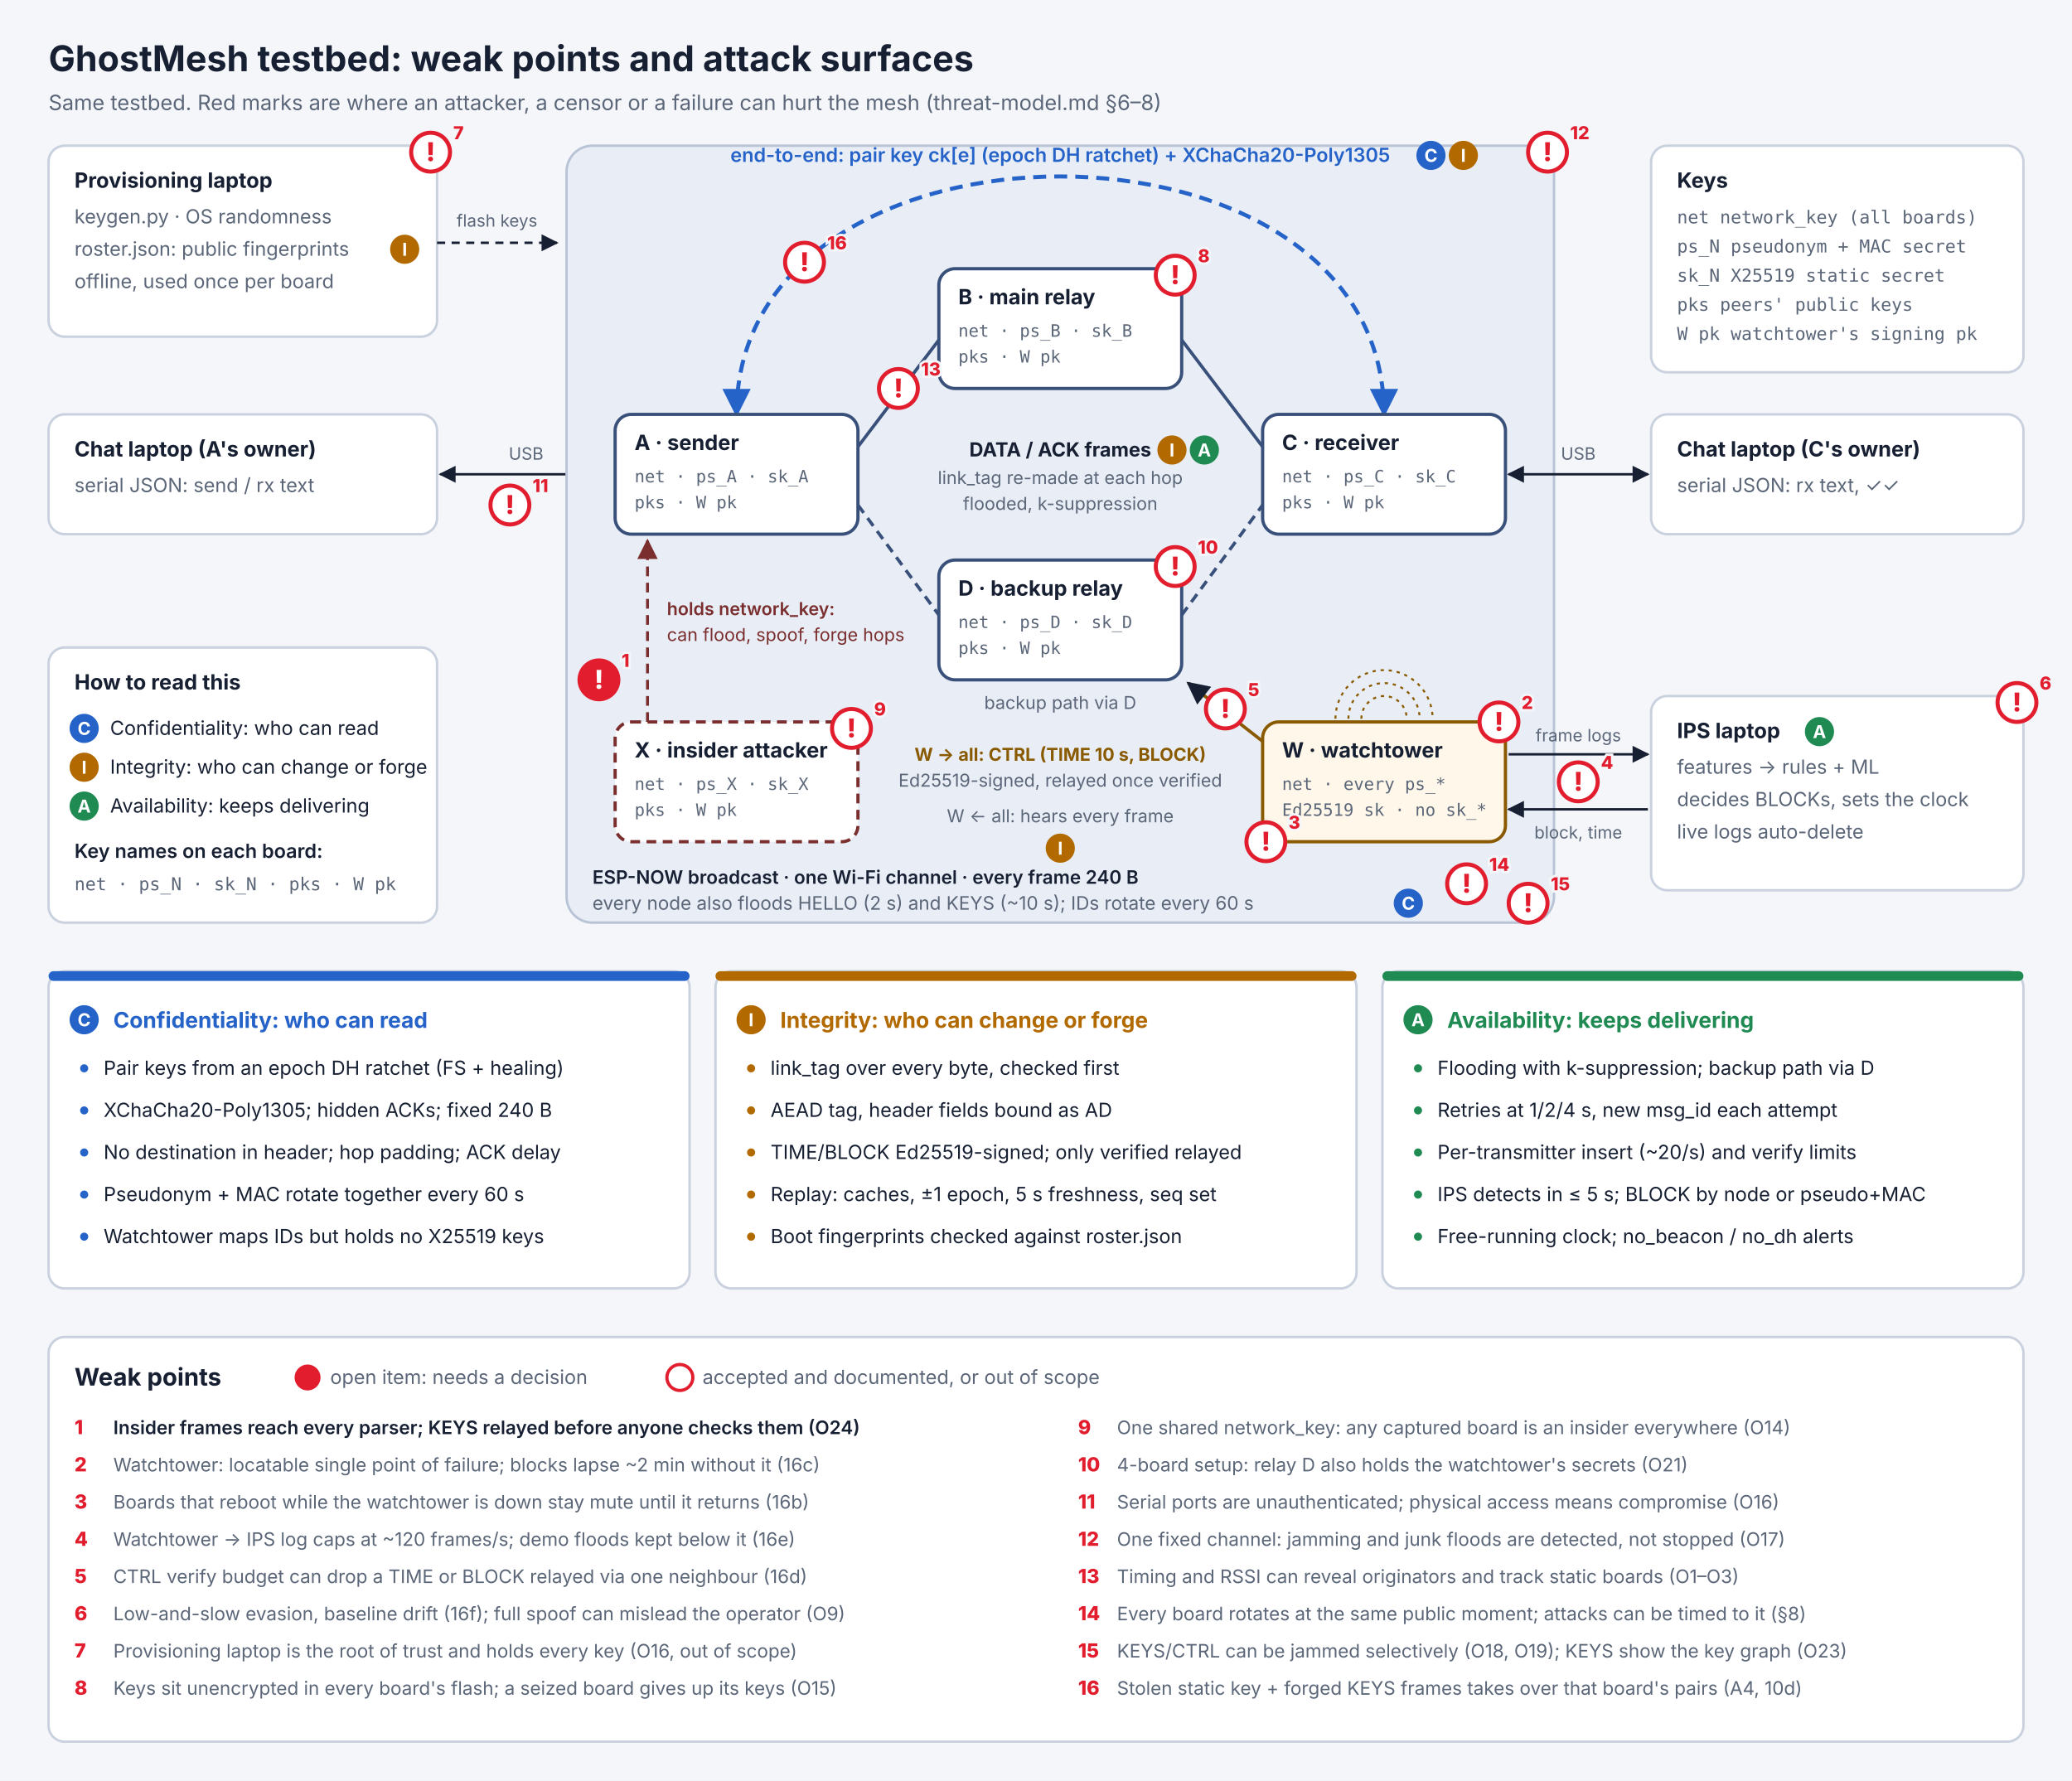
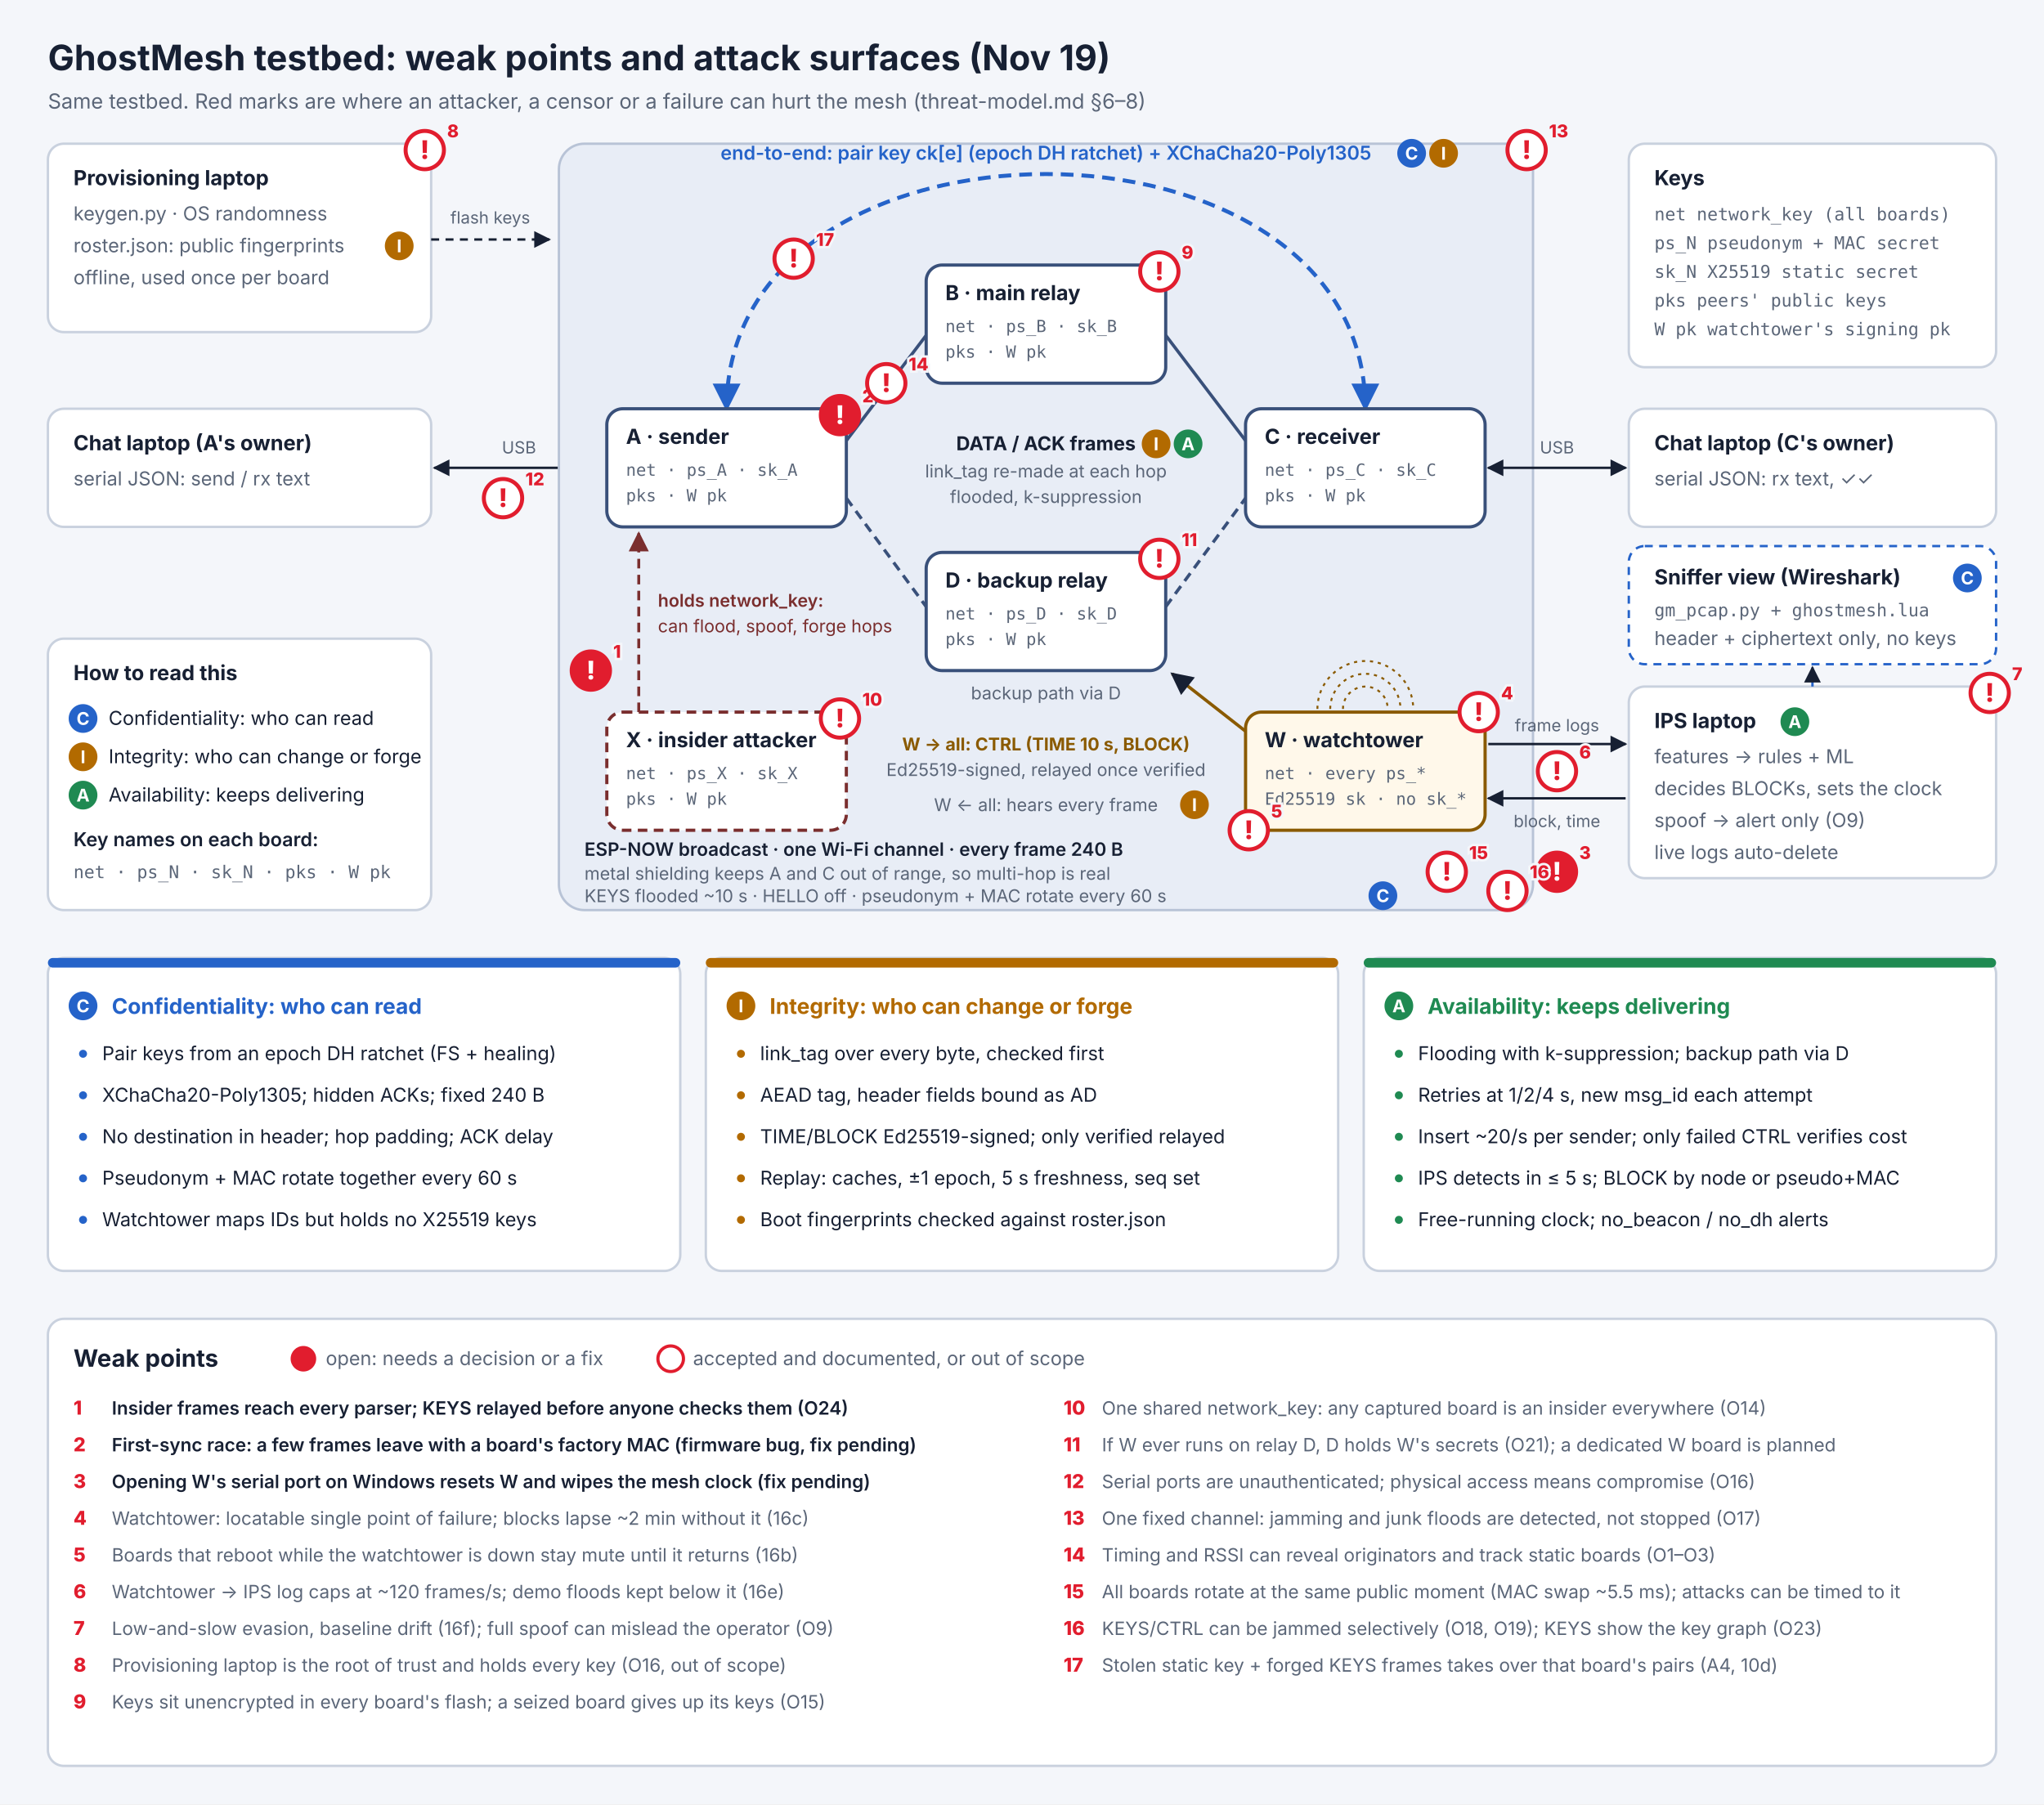
- <svg xmlns="http://www.w3.org/2000/svg" viewBox="0 0 1280 1100" role="img" aria-label="GhostMesh testbed: weak points and attack surfaces. Same testbed. Red marks are where an attacker, a censor or a failure can hurt the mesh (threat-model.md §6–8)">
+ <svg xmlns="http://www.w3.org/2000/svg" viewBox="0 0 1280 1130" role="img" aria-label="GhostMesh testbed: weak points and attack surfaces (Nov 19). Same testbed. Red marks are where an attacker, a censor or a failure can hurt the mesh (threat-model.md §6–8)">
  <defs>
    <marker id="war" viewBox="0 0 10 10" refX="9" refY="5" markerWidth="7" markerHeight="7" orient="auto-start-reverse">
      <path d="M0,0 L10,5 L0,10 z" fill="#172033" />
    </marker>
    <marker id="warx" viewBox="0 0 10 10" refX="9" refY="5" markerWidth="7" markerHeight="7" orient="auto-start-reverse">
      <path d="M0,0 L10,5 L0,10 z" fill="#7a2e2e" />
    </marker>
    <marker id="warc" viewBox="0 0 10 10" refX="9" refY="5" markerWidth="7" markerHeight="7" orient="auto-start-reverse">
      <path d="M0,0 L10,5 L0,10 z" fill="#2563c9" />
    </marker>
  </defs>
-   <rect width="1280" height="1100" fill="#f4f6fa" />
-   <text x="30" y="44" font-family="'Space Grotesk', Inter, 'Segoe UI', Arial, sans-serif" font-size="22" fill="#172033" font-weight="700" text-anchor="start">GhostMesh testbed: weak points and attack surfaces</text>
+   <rect width="1280" height="1130" fill="#f4f6fa" />
+   <text x="30" y="44" font-family="'Space Grotesk', Inter, 'Segoe UI', Arial, sans-serif" font-size="22" fill="#172033" font-weight="700" text-anchor="start">GhostMesh testbed: weak points and attack surfaces (Nov 19)</text>
  <text x="30" y="68" font-family="Inter, 'Segoe UI', Arial, sans-serif" font-size="13" fill="#5b6678" font-weight="400" text-anchor="start">Same testbed. Red marks are where an attacker, a censor or a failure can hurt the mesh (threat-model.md §6–8)</text>
  <rect x="30" y="90" width="240" height="118" rx="10" fill="#ffffff" stroke="#c9d1de" stroke-width="1.5" />
  <text x="46" y="116" font-family="Inter, 'Segoe UI', Arial, sans-serif" font-size="13" fill="#172033" font-weight="700" text-anchor="start">Provisioning laptop</text>
  <text x="46" y="138" font-family="Inter, 'Segoe UI', Arial, sans-serif" font-size="12" fill="#5b6678" font-weight="400" text-anchor="start">keygen.py · OS randomness</text>
  <text x="46" y="158" font-family="Inter, 'Segoe UI', Arial, sans-serif" font-size="12" fill="#5b6678" font-weight="400" text-anchor="start">roster.json: public fingerprints</text>
  <text x="46" y="178" font-family="Inter, 'Segoe UI', Arial, sans-serif" font-size="12" fill="#5b6678" font-weight="400" text-anchor="start">offline, used once per board</text>
  <circle cx="250" cy="154" r="9" fill="#b26a00" />
  <text x="250" y="158" font-family="Inter, 'Segoe UI', Arial, sans-serif" font-size="11" fill="#ffffff" font-weight="700" text-anchor="middle">I</text>
  <rect x="30" y="256" width="240" height="74" rx="10" fill="#ffffff" stroke="#c9d1de" stroke-width="1.5" />
  <text x="46" y="282" font-family="Inter, 'Segoe UI', Arial, sans-serif" font-size="13" fill="#172033" font-weight="700" text-anchor="start">Chat laptop (A's owner)</text>
  <text x="46" y="304" font-family="Inter, 'Segoe UI', Arial, sans-serif" font-size="12" fill="#5b6678" font-weight="400" text-anchor="start">serial JSON: send / rx text</text>
  <rect x="30" y="400" width="240" height="170" rx="10" fill="#ffffff" stroke="#c9d1de" stroke-width="1.5" />
  <text x="46" y="426" font-family="Inter, 'Segoe UI', Arial, sans-serif" font-size="13" fill="#172033" font-weight="700" text-anchor="start">How to read this</text>
  <circle cx="52" cy="450" r="9" fill="#2563c9" />
  <text x="52" y="454" font-family="Inter, 'Segoe UI', Arial, sans-serif" font-size="11" fill="#ffffff" font-weight="700" text-anchor="middle">C</text>
  <text x="68" y="454" font-family="Inter, 'Segoe UI', Arial, sans-serif" font-size="12" fill="#172033" font-weight="400" text-anchor="start">Confidentiality: who can read</text>
  <circle cx="52" cy="474" r="9" fill="#b26a00" />
  <text x="52" y="478" font-family="Inter, 'Segoe UI', Arial, sans-serif" font-size="11" fill="#ffffff" font-weight="700" text-anchor="middle">I</text>
  <text x="68" y="478" font-family="Inter, 'Segoe UI', Arial, sans-serif" font-size="12" fill="#172033" font-weight="400" text-anchor="start">Integrity: who can change or forge</text>
  <circle cx="52" cy="498" r="9" fill="#1f8a52" />
  <text x="52" y="502" font-family="Inter, 'Segoe UI', Arial, sans-serif" font-size="11" fill="#ffffff" font-weight="700" text-anchor="middle">A</text>
  <text x="68" y="502" font-family="Inter, 'Segoe UI', Arial, sans-serif" font-size="12" fill="#172033" font-weight="400" text-anchor="start">Availability: keeps delivering</text>
  <text x="46" y="530" font-family="Inter, 'Segoe UI', Arial, sans-serif" font-size="12" fill="#172033" font-weight="600" text-anchor="start">Key names on each board:</text>
  <text x="46" y="550" font-family="'JetBrains Mono', Consolas, monospace" font-size="11" fill="#5b6678" font-weight="400" text-anchor="start">net · ps_N · sk_N · pks · W pk</text>
  <path d="M270,150 L344,150" stroke="#172033" stroke-width="1.5" stroke-dasharray="5 4" fill="none" marker-end="url(#war)" />
  <text x="307" y="140" font-family="Inter, 'Segoe UI', Arial, sans-serif" font-size="10.5" fill="#5b6678" font-weight="400" text-anchor="middle">flash keys</text>
  <path d="M272,293 L378,293" stroke="#172033" stroke-width="1.5" fill="none" marker-start="url(#war)" marker-end="url(#war)" />
  <text x="325" y="284" font-family="Inter, 'Segoe UI', Arial, sans-serif" font-size="10.5" fill="#5b6678" font-weight="400" text-anchor="middle">USB</text>
  <rect x="350" y="90" width="610" height="480" rx="16" fill="#e8edf6" stroke="#b8c3d6" stroke-width="1.5" />
  <path d="M455,256 C455,60 855,60 855,256" stroke="#2563c9" stroke-width="2.5" fill="none" stroke-dasharray="8 5" marker-start="url(#warc)" marker-end="url(#warc)" />
  <text x="655" y="100" font-family="Inter, 'Segoe UI', Arial, sans-serif" font-size="12" fill="#2563c9" font-weight="600" text-anchor="middle">end-to-end: pair key ck[e] (epoch DH ratchet) + XChaCha20-Poly1305</text>
  <circle cx="884" cy="96" r="9" fill="#2563c9" />
  <text x="884" y="100" font-family="Inter, 'Segoe UI', Arial, sans-serif" font-size="11" fill="#ffffff" font-weight="700" text-anchor="middle">C</text>
  <circle cx="904" cy="96" r="9" fill="#b26a00" />
  <text x="904" y="100" font-family="Inter, 'Segoe UI', Arial, sans-serif" font-size="11" fill="#ffffff" font-weight="700" text-anchor="middle">I</text>
  <line x1="530" y1="276" x2="580" y2="210" stroke="#39507a" stroke-width="2" />
  <line x1="730" y1="210" x2="780" y2="276" stroke="#39507a" stroke-width="2" />
  <line x1="530" y1="312" x2="580" y2="380" stroke="#39507a" stroke-width="2" stroke-dasharray="6 4" />
  <line x1="730" y1="380" x2="780" y2="312" stroke="#39507a" stroke-width="2" stroke-dasharray="6 4" />
  <text x="655" y="282" font-family="Inter, 'Segoe UI', Arial, sans-serif" font-size="12" fill="#172033" font-weight="700" text-anchor="middle">DATA / ACK frames</text>
  <circle cx="724" cy="278" r="9" fill="#b26a00" />
  <text x="724" y="282" font-family="Inter, 'Segoe UI', Arial, sans-serif" font-size="11" fill="#ffffff" font-weight="700" text-anchor="middle">I</text>
  <circle cx="744" cy="278" r="9" fill="#1f8a52" />
  <text x="744" y="282" font-family="Inter, 'Segoe UI', Arial, sans-serif" font-size="11" fill="#ffffff" font-weight="700" text-anchor="middle">A</text>
  <text x="655" y="299" font-family="Inter, 'Segoe UI', Arial, sans-serif" font-size="11" fill="#5b6678" font-weight="400" text-anchor="middle">link_tag re-made at each hop</text>
  <text x="655" y="315" font-family="Inter, 'Segoe UI', Arial, sans-serif" font-size="11" fill="#5b6678" font-weight="400" text-anchor="middle">flooded, k-suppression</text>
  <text x="655" y="438" font-family="Inter, 'Segoe UI', Arial, sans-serif" font-size="11" fill="#5b6678" font-weight="400" text-anchor="middle">backup path via D</text>
  <rect x="380" y="256" width="150" height="74" rx="10" fill="#ffffff" stroke="#39507a" stroke-width="2" />
  <text x="392" y="278" font-family="Inter, 'Segoe UI', Arial, sans-serif" font-size="13" fill="#172033" font-weight="700" text-anchor="start">A · sender</text>
  <text x="392" y="298" font-family="'JetBrains Mono', Consolas, monospace" font-size="10.5" fill="#5b6678" font-weight="400" text-anchor="start">net · ps_A · sk_A</text>
  <text x="392" y="314" font-family="'JetBrains Mono', Consolas, monospace" font-size="10.5" fill="#5b6678" font-weight="400" text-anchor="start">pks · W pk</text>
  <rect x="580" y="166" width="150" height="74" rx="10" fill="#ffffff" stroke="#39507a" stroke-width="2" />
  <text x="592" y="188" font-family="Inter, 'Segoe UI', Arial, sans-serif" font-size="13" fill="#172033" font-weight="700" text-anchor="start">B · main relay</text>
  <text x="592" y="208" font-family="'JetBrains Mono', Consolas, monospace" font-size="10.5" fill="#5b6678" font-weight="400" text-anchor="start">net · ps_B · sk_B</text>
  <text x="592" y="224" font-family="'JetBrains Mono', Consolas, monospace" font-size="10.5" fill="#5b6678" font-weight="400" text-anchor="start">pks · W pk</text>
  <rect x="780" y="256" width="150" height="74" rx="10" fill="#ffffff" stroke="#39507a" stroke-width="2" />
  <text x="792" y="278" font-family="Inter, 'Segoe UI', Arial, sans-serif" font-size="13" fill="#172033" font-weight="700" text-anchor="start">C · receiver</text>
  <text x="792" y="298" font-family="'JetBrains Mono', Consolas, monospace" font-size="10.5" fill="#5b6678" font-weight="400" text-anchor="start">net · ps_C · sk_C</text>
  <text x="792" y="314" font-family="'JetBrains Mono', Consolas, monospace" font-size="10.5" fill="#5b6678" font-weight="400" text-anchor="start">pks · W pk</text>
  <rect x="580" y="346" width="150" height="74" rx="10" fill="#ffffff" stroke="#39507a" stroke-width="2" />
  <text x="592" y="368" font-family="Inter, 'Segoe UI', Arial, sans-serif" font-size="13" fill="#172033" font-weight="700" text-anchor="start">D · backup relay</text>
  <text x="592" y="388" font-family="'JetBrains Mono', Consolas, monospace" font-size="10.5" fill="#5b6678" font-weight="400" text-anchor="start">net · ps_D · sk_D</text>
  <text x="592" y="404" font-family="'JetBrains Mono', Consolas, monospace" font-size="10.5" fill="#5b6678" font-weight="400" text-anchor="start">pks · W pk</text>
  <rect x="380" y="446" width="150" height="74" rx="10" fill="#ffffff" stroke="#7a2e2e" stroke-width="2" stroke-dasharray="6 4" />
  <text x="392" y="468" font-family="Inter, 'Segoe UI', Arial, sans-serif" font-size="13" fill="#172033" font-weight="700" text-anchor="start">X · insider attacker</text>
  <text x="392" y="488" font-family="'JetBrains Mono', Consolas, monospace" font-size="10.5" fill="#5b6678" font-weight="400" text-anchor="start">net · ps_X · sk_X</text>
  <text x="392" y="504" font-family="'JetBrains Mono', Consolas, monospace" font-size="10.5" fill="#5b6678" font-weight="400" text-anchor="start">pks · W pk</text>
  <rect x="780" y="446" width="150" height="74" rx="10" fill="#fff8ea" stroke="#8a5a00" stroke-width="2" />
  <text x="792" y="468" font-family="Inter, 'Segoe UI', Arial, sans-serif" font-size="13" fill="#172033" font-weight="700" text-anchor="start">W · watchtower</text>
  <text x="792" y="488" font-family="'JetBrains Mono', Consolas, monospace" font-size="10.5" fill="#5b6678" font-weight="400" text-anchor="start">net · every ps_*</text>
  <text x="792" y="504" font-family="'JetBrains Mono', Consolas, monospace" font-size="10.5" fill="#5b6678" font-weight="400" text-anchor="start">Ed25519 sk · no sk_*</text>
  <path d="M400,446 L400,334" stroke="#7a2e2e" stroke-width="1.8" stroke-dasharray="6 4" fill="none" marker-end="url(#warx)" />
  <text x="412" y="380" font-family="Inter, 'Segoe UI', Arial, sans-serif" font-size="11" fill="#7a2e2e" font-weight="600" text-anchor="start">holds network_key:</text>
  <text x="412" y="396" font-family="Inter, 'Segoe UI', Arial, sans-serif" font-size="11" fill="#7a2e2e" font-weight="400" text-anchor="start">can flood, spoof, forge hops</text>
  <path d="M780,458 L734,422" stroke="#8a5a00" stroke-width="2" fill="none" marker-end="url(#war)" />
  <text x="655" y="470" font-family="Inter, 'Segoe UI', Arial, sans-serif" font-size="11" fill="#8a5a00" font-weight="700" text-anchor="middle">W → all: CTRL (TIME 10 s, BLOCK)</text>
  <text x="655" y="486" font-family="Inter, 'Segoe UI', Arial, sans-serif" font-size="11" fill="#5b6678" font-weight="400" text-anchor="middle">Ed25519-signed, relayed once verified</text>
  <text x="655" y="508" font-family="Inter, 'Segoe UI', Arial, sans-serif" font-size="11" fill="#5b6678" font-weight="400" text-anchor="middle">W ← all: hears every frame</text>
-   <circle cx="655" cy="524" r="9" fill="#b26a00" />
-   <text x="655" y="528" font-family="Inter, 'Segoe UI', Arial, sans-serif" font-size="11" fill="#ffffff" font-weight="700" text-anchor="middle">I</text>
+   <circle cx="748" cy="504" r="9" fill="#b26a00" />
+   <text x="748" y="508" font-family="Inter, 'Segoe UI', Arial, sans-serif" font-size="11" fill="#ffffff" font-weight="700" text-anchor="middle">I</text>
  <path d="M841,446 A14,14 0 0 1 869,446" stroke="#8a5a00" stroke-width="1.2" fill="none" stroke-dasharray="2 3" transform="translate(0,-2)" />
  <path d="M833,446 A22,22 0 0 1 877,446" stroke="#8a5a00" stroke-width="1.2" fill="none" stroke-dasharray="2 3" transform="translate(0,-2)" />
  <path d="M825,446 A30,30 0 0 1 885,446" stroke="#8a5a00" stroke-width="1.2" fill="none" stroke-dasharray="2 3" transform="translate(0,-2)" />
-   <text x="366" y="546" font-family="Inter, 'Segoe UI', Arial, sans-serif" font-size="11.5" fill="#172033" font-weight="600" text-anchor="start">ESP-NOW broadcast · one Wi-Fi channel · every frame 240 B</text>
-   <text x="366" y="562" font-family="Inter, 'Segoe UI', Arial, sans-serif" font-size="11.5" fill="#5b6678" font-weight="400" text-anchor="start">every node also floods HELLO (2 s) and KEYS (~10 s); IDs rotate every 60 s</text>
-   <circle cx="870" cy="558" r="9" fill="#2563c9" />
-   <text x="870" y="562" font-family="Inter, 'Segoe UI', Arial, sans-serif" font-size="11" fill="#ffffff" font-weight="700" text-anchor="middle">C</text>
+   <text x="366" y="536" font-family="Inter, 'Segoe UI', Arial, sans-serif" font-size="11.5" fill="#172033" font-weight="600" text-anchor="start">ESP-NOW broadcast · one Wi-Fi channel · every frame 240 B</text>
+   <text x="366" y="551" font-family="Inter, 'Segoe UI', Arial, sans-serif" font-size="11" fill="#5b6678" font-weight="400" text-anchor="start">metal shielding keeps A and C out of range, so multi-hop is real</text>
+   <text x="366" y="565" font-family="Inter, 'Segoe UI', Arial, sans-serif" font-size="11" fill="#5b6678" font-weight="400" text-anchor="start">KEYS flooded ~10 s · HELLO off · pseudonym + MAC rotate every 60 s</text>
+   <circle cx="866" cy="561" r="9" fill="#2563c9" />
+   <text x="866" y="565" font-family="Inter, 'Segoe UI', Arial, sans-serif" font-size="11" fill="#ffffff" font-weight="700" text-anchor="middle">C</text>
  <rect x="1020" y="90" width="230" height="140" rx="10" fill="#ffffff" stroke="#c9d1de" stroke-width="1.5" />
  <text x="1036" y="116" font-family="Inter, 'Segoe UI', Arial, sans-serif" font-size="13" fill="#172033" font-weight="700" text-anchor="start">Keys</text>
  <text x="1036" y="138" font-family="'JetBrains Mono', Consolas, monospace" font-size="11" fill="#5b6678" font-weight="400" text-anchor="start">net   network_key (all boards)</text>
  <text x="1036" y="156" font-family="'JetBrains Mono', Consolas, monospace" font-size="11" fill="#5b6678" font-weight="400" text-anchor="start">ps_N  pseudonym + MAC secret</text>
  <text x="1036" y="174" font-family="'JetBrains Mono', Consolas, monospace" font-size="11" fill="#5b6678" font-weight="400" text-anchor="start">sk_N  X25519 static secret</text>
  <text x="1036" y="192" font-family="'JetBrains Mono', Consolas, monospace" font-size="11" fill="#5b6678" font-weight="400" text-anchor="start">pks   peers' public keys</text>
  <text x="1036" y="210" font-family="'JetBrains Mono', Consolas, monospace" font-size="11" fill="#5b6678" font-weight="400" text-anchor="start">W pk  watchtower's signing pk</text>
  <rect x="1020" y="256" width="230" height="74" rx="10" fill="#ffffff" stroke="#c9d1de" stroke-width="1.5" />
  <text x="1036" y="282" font-family="Inter, 'Segoe UI', Arial, sans-serif" font-size="13" fill="#172033" font-weight="700" text-anchor="start">Chat laptop (C's owner)</text>
  <text x="1036" y="304" font-family="Inter, 'Segoe UI', Arial, sans-serif" font-size="12" fill="#5b6678" font-weight="400" text-anchor="start">serial JSON: rx text, ✓✓</text>
+   <rect x="1020" y="342" width="230" height="74" rx="10" fill="#ffffff" stroke="#2563c9" stroke-width="1.5" stroke-dasharray="5 4" />
+   <text x="1036" y="366" font-family="Inter, 'Segoe UI', Arial, sans-serif" font-size="13" fill="#172033" font-weight="700" text-anchor="start">Sniffer view (Wireshark)</text>
+   <circle cx="1232" cy="362" r="9" fill="#2563c9" />
+   <text x="1232" y="366" font-family="Inter, 'Segoe UI', Arial, sans-serif" font-size="11" fill="#ffffff" font-weight="700" text-anchor="middle">C</text>
+   <text x="1036" y="386" font-family="'JetBrains Mono', Consolas, monospace" font-size="11" fill="#5b6678" font-weight="400" text-anchor="start">gm_pcap.py + ghostmesh.lua</text>
+   <text x="1036" y="404" font-family="Inter, 'Segoe UI', Arial, sans-serif" font-size="12" fill="#5b6678" font-weight="400" text-anchor="start">header + ciphertext only, no keys</text>
  <rect x="1020" y="430" width="230" height="120" rx="10" fill="#ffffff" stroke="#c9d1de" stroke-width="1.5" />
  <text x="1036" y="456" font-family="Inter, 'Segoe UI', Arial, sans-serif" font-size="13" fill="#172033" font-weight="700" text-anchor="start">IPS laptop</text>
  <circle cx="1124" cy="452" r="9" fill="#1f8a52" />
  <text x="1124" y="456" font-family="Inter, 'Segoe UI', Arial, sans-serif" font-size="11" fill="#ffffff" font-weight="700" text-anchor="middle">A</text>
  <text x="1036" y="478" font-family="Inter, 'Segoe UI', Arial, sans-serif" font-size="12" fill="#5b6678" font-weight="400" text-anchor="start">features → rules + ML</text>
  <text x="1036" y="498" font-family="Inter, 'Segoe UI', Arial, sans-serif" font-size="12" fill="#5b6678" font-weight="400" text-anchor="start">decides BLOCKs, sets the clock</text>
-   <text x="1036" y="518" font-family="Inter, 'Segoe UI', Arial, sans-serif" font-size="12" fill="#5b6678" font-weight="400" text-anchor="start">live logs auto-delete</text>
+   <text x="1036" y="518" font-family="Inter, 'Segoe UI', Arial, sans-serif" font-size="12" fill="#5b6678" font-weight="400" text-anchor="start">spoof → alert only (O9)</text>
+   <text x="1036" y="538" font-family="Inter, 'Segoe UI', Arial, sans-serif" font-size="12" fill="#5b6678" font-weight="400" text-anchor="start">live logs auto-delete</text>
  <path d="M932,293 L1018,293" stroke="#172033" stroke-width="1.5" fill="none" marker-start="url(#war)" marker-end="url(#war)" />
  <text x="975" y="284" font-family="Inter, 'Segoe UI', Arial, sans-serif" font-size="10.5" fill="#5b6678" font-weight="400" text-anchor="middle">USB</text>
  <path d="M932,466 L1018,466" stroke="#172033" stroke-width="1.5" fill="none" marker-end="url(#war)" />
  <path d="M1018,500 L932,500" stroke="#172033" stroke-width="1.5" fill="none" marker-end="url(#war)" />
+   <path d="M1135,430 L1135,418" stroke="#2563c9" stroke-width="1.5" fill="none" marker-end="url(#war)" />
  <text x="975" y="458" font-family="Inter, 'Segoe UI', Arial, sans-serif" font-size="10.5" fill="#5b6678" font-weight="400" text-anchor="middle">frame logs</text>
  <text x="975" y="518" font-family="Inter, 'Segoe UI', Arial, sans-serif" font-size="10.5" fill="#5b6678" font-weight="400" text-anchor="middle">block, time</text>
  <rect x="30" y="600" width="396" height="196" rx="10" fill="#ffffff" stroke="#c9d1de" stroke-width="1.5" />
  <rect x="30" y="600" width="396" height="6" rx="3" fill="#2563c9" />
  <circle cx="52" cy="630" r="9" fill="#2563c9" />
  <text x="52" y="634" font-family="Inter, 'Segoe UI', Arial, sans-serif" font-size="11" fill="#ffffff" font-weight="700" text-anchor="middle">C</text>
  <text x="70" y="635" font-family="Inter, 'Segoe UI', Arial, sans-serif" font-size="13.5" fill="#2563c9" font-weight="700" text-anchor="start">Confidentiality: who can read</text>
  <circle cx="52" cy="660" r="2.5" fill="#2563c9" />
  <text x="64" y="664" font-family="Inter, 'Segoe UI', Arial, sans-serif" font-size="12" fill="#172033" font-weight="400" text-anchor="start">Pair keys from an epoch DH ratchet (FS + healing)</text>
  <circle cx="52" cy="686" r="2.5" fill="#2563c9" />
  <text x="64" y="690" font-family="Inter, 'Segoe UI', Arial, sans-serif" font-size="12" fill="#172033" font-weight="400" text-anchor="start">XChaCha20-Poly1305; hidden ACKs; fixed 240 B</text>
  <circle cx="52" cy="712" r="2.5" fill="#2563c9" />
  <text x="64" y="716" font-family="Inter, 'Segoe UI', Arial, sans-serif" font-size="12" fill="#172033" font-weight="400" text-anchor="start">No destination in header; hop padding; ACK delay</text>
  <circle cx="52" cy="738" r="2.5" fill="#2563c9" />
  <text x="64" y="742" font-family="Inter, 'Segoe UI', Arial, sans-serif" font-size="12" fill="#172033" font-weight="400" text-anchor="start">Pseudonym + MAC rotate together every 60 s</text>
  <circle cx="52" cy="764" r="2.5" fill="#2563c9" />
  <text x="64" y="768" font-family="Inter, 'Segoe UI', Arial, sans-serif" font-size="12" fill="#172033" font-weight="400" text-anchor="start">Watchtower maps IDs but holds no X25519 keys</text>
  <rect x="442" y="600" width="396" height="196" rx="10" fill="#ffffff" stroke="#c9d1de" stroke-width="1.5" />
  <rect x="442" y="600" width="396" height="6" rx="3" fill="#b26a00" />
  <circle cx="464" cy="630" r="9" fill="#b26a00" />
  <text x="464" y="634" font-family="Inter, 'Segoe UI', Arial, sans-serif" font-size="11" fill="#ffffff" font-weight="700" text-anchor="middle">I</text>
  <text x="482" y="635" font-family="Inter, 'Segoe UI', Arial, sans-serif" font-size="13.5" fill="#b26a00" font-weight="700" text-anchor="start">Integrity: who can change or forge</text>
  <circle cx="464" cy="660" r="2.5" fill="#b26a00" />
  <text x="476" y="664" font-family="Inter, 'Segoe UI', Arial, sans-serif" font-size="12" fill="#172033" font-weight="400" text-anchor="start">link_tag over every byte, checked first</text>
  <circle cx="464" cy="686" r="2.5" fill="#b26a00" />
  <text x="476" y="690" font-family="Inter, 'Segoe UI', Arial, sans-serif" font-size="12" fill="#172033" font-weight="400" text-anchor="start">AEAD tag, header fields bound as AD</text>
  <circle cx="464" cy="712" r="2.5" fill="#b26a00" />
  <text x="476" y="716" font-family="Inter, 'Segoe UI', Arial, sans-serif" font-size="12" fill="#172033" font-weight="400" text-anchor="start">TIME/BLOCK Ed25519-signed; only verified relayed</text>
  <circle cx="464" cy="738" r="2.5" fill="#b26a00" />
  <text x="476" y="742" font-family="Inter, 'Segoe UI', Arial, sans-serif" font-size="12" fill="#172033" font-weight="400" text-anchor="start">Replay: caches, ±1 epoch, 5 s freshness, seq set</text>
  <circle cx="464" cy="764" r="2.5" fill="#b26a00" />
  <text x="476" y="768" font-family="Inter, 'Segoe UI', Arial, sans-serif" font-size="12" fill="#172033" font-weight="400" text-anchor="start">Boot fingerprints checked against roster.json</text>
  <rect x="854" y="600" width="396" height="196" rx="10" fill="#ffffff" stroke="#c9d1de" stroke-width="1.5" />
  <rect x="854" y="600" width="396" height="6" rx="3" fill="#1f8a52" />
  <circle cx="876" cy="630" r="9" fill="#1f8a52" />
  <text x="876" y="634" font-family="Inter, 'Segoe UI', Arial, sans-serif" font-size="11" fill="#ffffff" font-weight="700" text-anchor="middle">A</text>
  <text x="894" y="635" font-family="Inter, 'Segoe UI', Arial, sans-serif" font-size="13.5" fill="#1f8a52" font-weight="700" text-anchor="start">Availability: keeps delivering</text>
  <circle cx="876" cy="660" r="2.5" fill="#1f8a52" />
  <text x="888" y="664" font-family="Inter, 'Segoe UI', Arial, sans-serif" font-size="12" fill="#172033" font-weight="400" text-anchor="start">Flooding with k-suppression; backup path via D</text>
  <circle cx="876" cy="686" r="2.5" fill="#1f8a52" />
  <text x="888" y="690" font-family="Inter, 'Segoe UI', Arial, sans-serif" font-size="12" fill="#172033" font-weight="400" text-anchor="start">Retries at 1/2/4 s, new msg_id each attempt</text>
  <circle cx="876" cy="712" r="2.5" fill="#1f8a52" />
-   <text x="888" y="716" font-family="Inter, 'Segoe UI', Arial, sans-serif" font-size="12" fill="#172033" font-weight="400" text-anchor="start">Per-transmitter insert (~20/s) and verify limits</text>
+   <text x="888" y="716" font-family="Inter, 'Segoe UI', Arial, sans-serif" font-size="12" fill="#172033" font-weight="400" text-anchor="start">Insert ~20/s per sender; only failed CTRL verifies cost</text>
  <circle cx="876" cy="738" r="2.5" fill="#1f8a52" />
  <text x="888" y="742" font-family="Inter, 'Segoe UI', Arial, sans-serif" font-size="12" fill="#172033" font-weight="400" text-anchor="start">IPS detects in ≤ 5 s; BLOCK by node or pseudo+MAC</text>
  <circle cx="876" cy="764" r="2.5" fill="#1f8a52" />
  <text x="888" y="768" font-family="Inter, 'Segoe UI', Arial, sans-serif" font-size="12" fill="#172033" font-weight="400" text-anchor="start">Free-running clock; no_beacon / no_dh alerts</text>
  <circle cx="370" cy="420" r="12" fill="#e11d2e" stroke="#e11d2e" stroke-width="2.5" />
  <text x="370" y="425.5" font-family="Inter, 'Segoe UI', Arial, sans-serif" font-size="16" fill="#ffffff" font-weight="800" text-anchor="middle">!</text>
  <text x="384" y="412" font-family="Inter, 'Segoe UI', Arial, sans-serif" font-size="11" fill="#e11d2e" font-weight="800" text-anchor="start" stroke="#f4f6fa" stroke-width="3" paint-order="stroke">1</text>
+   <circle cx="526" cy="260" r="12" fill="#e11d2e" stroke="#e11d2e" stroke-width="2.5" />
+   <text x="526" y="265.5" font-family="Inter, 'Segoe UI', Arial, sans-serif" font-size="16" fill="#ffffff" font-weight="800" text-anchor="middle">!</text>
+   <text x="540" y="252" font-family="Inter, 'Segoe UI', Arial, sans-serif" font-size="11" fill="#e11d2e" font-weight="800" text-anchor="start" stroke="#f4f6fa" stroke-width="3" paint-order="stroke">2</text>
+   <circle cx="975" cy="546" r="12" fill="#e11d2e" stroke="#e11d2e" stroke-width="2.5" />
+   <text x="975" y="551.5" font-family="Inter, 'Segoe UI', Arial, sans-serif" font-size="16" fill="#ffffff" font-weight="800" text-anchor="middle">!</text>
+   <text x="989" y="538" font-family="Inter, 'Segoe UI', Arial, sans-serif" font-size="11" fill="#e11d2e" font-weight="800" text-anchor="start" stroke="#f4f6fa" stroke-width="3" paint-order="stroke">3</text>
  <circle cx="926" cy="446" r="12" fill="#ffffff" stroke="#e11d2e" stroke-width="2.5" />
  <text x="926" y="451.5" font-family="Inter, 'Segoe UI', Arial, sans-serif" font-size="16" fill="#e11d2e" font-weight="800" text-anchor="middle">!</text>
-   <text x="940" y="438" font-family="Inter, 'Segoe UI', Arial, sans-serif" font-size="11" fill="#e11d2e" font-weight="800" text-anchor="start" stroke="#f4f6fa" stroke-width="3" paint-order="stroke">2</text>
+   <text x="940" y="438" font-family="Inter, 'Segoe UI', Arial, sans-serif" font-size="11" fill="#e11d2e" font-weight="800" text-anchor="start" stroke="#f4f6fa" stroke-width="3" paint-order="stroke">4</text>
  <circle cx="782" cy="520" r="12" fill="#ffffff" stroke="#e11d2e" stroke-width="2.5" />
  <text x="782" y="525.5" font-family="Inter, 'Segoe UI', Arial, sans-serif" font-size="16" fill="#e11d2e" font-weight="800" text-anchor="middle">!</text>
-   <text x="796" y="512" font-family="Inter, 'Segoe UI', Arial, sans-serif" font-size="11" fill="#e11d2e" font-weight="800" text-anchor="start" stroke="#f4f6fa" stroke-width="3" paint-order="stroke">3</text>
+   <text x="796" y="512" font-family="Inter, 'Segoe UI', Arial, sans-serif" font-size="11" fill="#e11d2e" font-weight="800" text-anchor="start" stroke="#f4f6fa" stroke-width="3" paint-order="stroke">5</text>
  <circle cx="975" cy="483" r="12" fill="#ffffff" stroke="#e11d2e" stroke-width="2.5" />
  <text x="975" y="488.5" font-family="Inter, 'Segoe UI', Arial, sans-serif" font-size="16" fill="#e11d2e" font-weight="800" text-anchor="middle">!</text>
-   <text x="989" y="475" font-family="Inter, 'Segoe UI', Arial, sans-serif" font-size="11" fill="#e11d2e" font-weight="800" text-anchor="start" stroke="#f4f6fa" stroke-width="3" paint-order="stroke">4</text>
-   <circle cx="757" cy="438" r="12" fill="#ffffff" stroke="#e11d2e" stroke-width="2.5" />
-   <text x="757" y="443.5" font-family="Inter, 'Segoe UI', Arial, sans-serif" font-size="16" fill="#e11d2e" font-weight="800" text-anchor="middle">!</text>
-   <text x="771" y="430" font-family="Inter, 'Segoe UI', Arial, sans-serif" font-size="11" fill="#e11d2e" font-weight="800" text-anchor="start" stroke="#f4f6fa" stroke-width="3" paint-order="stroke">5</text>
+   <text x="989" y="475" font-family="Inter, 'Segoe UI', Arial, sans-serif" font-size="11" fill="#e11d2e" font-weight="800" text-anchor="start" stroke="#f4f6fa" stroke-width="3" paint-order="stroke">6</text>
  <circle cx="1246" cy="434" r="12" fill="#ffffff" stroke="#e11d2e" stroke-width="2.5" />
  <text x="1246" y="439.5" font-family="Inter, 'Segoe UI', Arial, sans-serif" font-size="16" fill="#e11d2e" font-weight="800" text-anchor="middle">!</text>
-   <text x="1260" y="426" font-family="Inter, 'Segoe UI', Arial, sans-serif" font-size="11" fill="#e11d2e" font-weight="800" text-anchor="start" stroke="#f4f6fa" stroke-width="3" paint-order="stroke">6</text>
+   <text x="1260" y="426" font-family="Inter, 'Segoe UI', Arial, sans-serif" font-size="11" fill="#e11d2e" font-weight="800" text-anchor="start" stroke="#f4f6fa" stroke-width="3" paint-order="stroke">7</text>
  <circle cx="266" cy="94" r="12" fill="#ffffff" stroke="#e11d2e" stroke-width="2.5" />
  <text x="266" y="99.5" font-family="Inter, 'Segoe UI', Arial, sans-serif" font-size="16" fill="#e11d2e" font-weight="800" text-anchor="middle">!</text>
-   <text x="280" y="86" font-family="Inter, 'Segoe UI', Arial, sans-serif" font-size="11" fill="#e11d2e" font-weight="800" text-anchor="start" stroke="#f4f6fa" stroke-width="3" paint-order="stroke">7</text>
+   <text x="280" y="86" font-family="Inter, 'Segoe UI', Arial, sans-serif" font-size="11" fill="#e11d2e" font-weight="800" text-anchor="start" stroke="#f4f6fa" stroke-width="3" paint-order="stroke">8</text>
  <circle cx="726" cy="170" r="12" fill="#ffffff" stroke="#e11d2e" stroke-width="2.5" />
  <text x="726" y="175.5" font-family="Inter, 'Segoe UI', Arial, sans-serif" font-size="16" fill="#e11d2e" font-weight="800" text-anchor="middle">!</text>
-   <text x="740" y="162" font-family="Inter, 'Segoe UI', Arial, sans-serif" font-size="11" fill="#e11d2e" font-weight="800" text-anchor="start" stroke="#f4f6fa" stroke-width="3" paint-order="stroke">8</text>
+   <text x="740" y="162" font-family="Inter, 'Segoe UI', Arial, sans-serif" font-size="11" fill="#e11d2e" font-weight="800" text-anchor="start" stroke="#f4f6fa" stroke-width="3" paint-order="stroke">9</text>
  <circle cx="526" cy="450" r="12" fill="#ffffff" stroke="#e11d2e" stroke-width="2.5" />
  <text x="526" y="455.5" font-family="Inter, 'Segoe UI', Arial, sans-serif" font-size="16" fill="#e11d2e" font-weight="800" text-anchor="middle">!</text>
-   <text x="540" y="442" font-family="Inter, 'Segoe UI', Arial, sans-serif" font-size="11" fill="#e11d2e" font-weight="800" text-anchor="start" stroke="#f4f6fa" stroke-width="3" paint-order="stroke">9</text>
+   <text x="540" y="442" font-family="Inter, 'Segoe UI', Arial, sans-serif" font-size="11" fill="#e11d2e" font-weight="800" text-anchor="start" stroke="#f4f6fa" stroke-width="3" paint-order="stroke">10</text>
  <circle cx="726" cy="350" r="12" fill="#ffffff" stroke="#e11d2e" stroke-width="2.5" />
  <text x="726" y="355.5" font-family="Inter, 'Segoe UI', Arial, sans-serif" font-size="16" fill="#e11d2e" font-weight="800" text-anchor="middle">!</text>
-   <text x="740" y="342" font-family="Inter, 'Segoe UI', Arial, sans-serif" font-size="11" fill="#e11d2e" font-weight="800" text-anchor="start" stroke="#f4f6fa" stroke-width="3" paint-order="stroke">10</text>
+   <text x="740" y="342" font-family="Inter, 'Segoe UI', Arial, sans-serif" font-size="11" fill="#e11d2e" font-weight="800" text-anchor="start" stroke="#f4f6fa" stroke-width="3" paint-order="stroke">11</text>
  <circle cx="315" cy="312" r="12" fill="#ffffff" stroke="#e11d2e" stroke-width="2.5" />
  <text x="315" y="317.5" font-family="Inter, 'Segoe UI', Arial, sans-serif" font-size="16" fill="#e11d2e" font-weight="800" text-anchor="middle">!</text>
-   <text x="329" y="304" font-family="Inter, 'Segoe UI', Arial, sans-serif" font-size="11" fill="#e11d2e" font-weight="800" text-anchor="start" stroke="#f4f6fa" stroke-width="3" paint-order="stroke">11</text>
+   <text x="329" y="304" font-family="Inter, 'Segoe UI', Arial, sans-serif" font-size="11" fill="#e11d2e" font-weight="800" text-anchor="start" stroke="#f4f6fa" stroke-width="3" paint-order="stroke">12</text>
  <circle cx="956" cy="94" r="12" fill="#ffffff" stroke="#e11d2e" stroke-width="2.5" />
  <text x="956" y="99.5" font-family="Inter, 'Segoe UI', Arial, sans-serif" font-size="16" fill="#e11d2e" font-weight="800" text-anchor="middle">!</text>
-   <text x="970" y="86" font-family="Inter, 'Segoe UI', Arial, sans-serif" font-size="11" fill="#e11d2e" font-weight="800" text-anchor="start" stroke="#f4f6fa" stroke-width="3" paint-order="stroke">12</text>
+   <text x="970" y="86" font-family="Inter, 'Segoe UI', Arial, sans-serif" font-size="11" fill="#e11d2e" font-weight="800" text-anchor="start" stroke="#f4f6fa" stroke-width="3" paint-order="stroke">13</text>
  <circle cx="555" cy="240" r="12" fill="#ffffff" stroke="#e11d2e" stroke-width="2.5" />
  <text x="555" y="245.5" font-family="Inter, 'Segoe UI', Arial, sans-serif" font-size="16" fill="#e11d2e" font-weight="800" text-anchor="middle">!</text>
-   <text x="569" y="232" font-family="Inter, 'Segoe UI', Arial, sans-serif" font-size="11" fill="#e11d2e" font-weight="800" text-anchor="start" stroke="#f4f6fa" stroke-width="3" paint-order="stroke">13</text>
+   <text x="569" y="232" font-family="Inter, 'Segoe UI', Arial, sans-serif" font-size="11" fill="#e11d2e" font-weight="800" text-anchor="start" stroke="#f4f6fa" stroke-width="3" paint-order="stroke">14</text>
  <circle cx="906" cy="546" r="12" fill="#ffffff" stroke="#e11d2e" stroke-width="2.5" />
  <text x="906" y="551.5" font-family="Inter, 'Segoe UI', Arial, sans-serif" font-size="16" fill="#e11d2e" font-weight="800" text-anchor="middle">!</text>
-   <text x="920" y="538" font-family="Inter, 'Segoe UI', Arial, sans-serif" font-size="11" fill="#e11d2e" font-weight="800" text-anchor="start" stroke="#f4f6fa" stroke-width="3" paint-order="stroke">14</text>
+   <text x="920" y="538" font-family="Inter, 'Segoe UI', Arial, sans-serif" font-size="11" fill="#e11d2e" font-weight="800" text-anchor="start" stroke="#f4f6fa" stroke-width="3" paint-order="stroke">15</text>
  <circle cx="944" cy="558" r="12" fill="#ffffff" stroke="#e11d2e" stroke-width="2.5" />
  <text x="944" y="563.5" font-family="Inter, 'Segoe UI', Arial, sans-serif" font-size="16" fill="#e11d2e" font-weight="800" text-anchor="middle">!</text>
-   <text x="958" y="550" font-family="Inter, 'Segoe UI', Arial, sans-serif" font-size="11" fill="#e11d2e" font-weight="800" text-anchor="start" stroke="#f4f6fa" stroke-width="3" paint-order="stroke">15</text>
+   <text x="958" y="550" font-family="Inter, 'Segoe UI', Arial, sans-serif" font-size="11" fill="#e11d2e" font-weight="800" text-anchor="start" stroke="#f4f6fa" stroke-width="3" paint-order="stroke">16</text>
  <circle cx="497" cy="162" r="12" fill="#ffffff" stroke="#e11d2e" stroke-width="2.5" />
  <text x="497" y="167.5" font-family="Inter, 'Segoe UI', Arial, sans-serif" font-size="16" fill="#e11d2e" font-weight="800" text-anchor="middle">!</text>
-   <text x="511" y="154" font-family="Inter, 'Segoe UI', Arial, sans-serif" font-size="11" fill="#e11d2e" font-weight="800" text-anchor="start" stroke="#f4f6fa" stroke-width="3" paint-order="stroke">16</text>
-   <rect x="30" y="826" width="1220" height="250" rx="10" fill="#ffffff" stroke="#c9d1de" stroke-width="1.5" />
+   <text x="511" y="154" font-family="Inter, 'Segoe UI', Arial, sans-serif" font-size="11" fill="#e11d2e" font-weight="800" text-anchor="start" stroke="#f4f6fa" stroke-width="3" paint-order="stroke">17</text>
+   <rect x="30" y="826" width="1220" height="280" rx="10" fill="#ffffff" stroke="#c9d1de" stroke-width="1.5" />
  <text x="46" y="856" font-family="'Space Grotesk', Inter, 'Segoe UI', Arial, sans-serif" font-size="15" fill="#172033" font-weight="700" text-anchor="start">Weak points</text>
  <circle cx="190" cy="851" r="8" fill="#e11d2e" />
-   <text x="204" y="855" font-family="Inter, 'Segoe UI', Arial, sans-serif" font-size="12" fill="#5b6678" font-weight="400" text-anchor="start">open item: needs a decision</text>
+   <text x="204" y="855" font-family="Inter, 'Segoe UI', Arial, sans-serif" font-size="12" fill="#5b6678" font-weight="400" text-anchor="start">open: needs a decision or a fix</text>
  <circle cx="420" cy="851" r="8" fill="#ffffff" stroke="#e11d2e" stroke-width="2" />
  <text x="434" y="855" font-family="Inter, 'Segoe UI', Arial, sans-serif" font-size="12" fill="#5b6678" font-weight="400" text-anchor="start">accepted and documented, or out of scope</text>
  <text x="46" y="886" font-family="Inter, 'Segoe UI', Arial, sans-serif" font-size="12" fill="#e11d2e" font-weight="800" text-anchor="start">1</text>
  <text x="70" y="886" font-family="Inter, 'Segoe UI', Arial, sans-serif" font-size="11.5" fill="#172033" font-weight="600" text-anchor="start">Insider frames reach every parser; KEYS relayed before anyone checks them (O24)</text>
  <text x="46" y="909" font-family="Inter, 'Segoe UI', Arial, sans-serif" font-size="12" fill="#e11d2e" font-weight="800" text-anchor="start">2</text>
-   <text x="70" y="909" font-family="Inter, 'Segoe UI', Arial, sans-serif" font-size="11.5" fill="#5b6678" font-weight="400" text-anchor="start">Watchtower: locatable single point of failure; blocks lapse ~2 min without it (16c)</text>
+   <text x="70" y="909" font-family="Inter, 'Segoe UI', Arial, sans-serif" font-size="11.5" fill="#172033" font-weight="600" text-anchor="start">First-sync race: a few frames leave with a board's factory MAC (firmware bug, fix pending)</text>
  <text x="46" y="932" font-family="Inter, 'Segoe UI', Arial, sans-serif" font-size="12" fill="#e11d2e" font-weight="800" text-anchor="start">3</text>
-   <text x="70" y="932" font-family="Inter, 'Segoe UI', Arial, sans-serif" font-size="11.5" fill="#5b6678" font-weight="400" text-anchor="start">Boards that reboot while the watchtower is down stay mute until it returns (16b)</text>
+   <text x="70" y="932" font-family="Inter, 'Segoe UI', Arial, sans-serif" font-size="11.5" fill="#172033" font-weight="600" text-anchor="start">Opening W's serial port on Windows resets W and wipes the mesh clock (fix pending)</text>
  <text x="46" y="955" font-family="Inter, 'Segoe UI', Arial, sans-serif" font-size="12" fill="#e11d2e" font-weight="800" text-anchor="start">4</text>
-   <text x="70" y="955" font-family="Inter, 'Segoe UI', Arial, sans-serif" font-size="11.5" fill="#5b6678" font-weight="400" text-anchor="start">Watchtower → IPS log caps at ~120 frames/s; demo floods kept below it (16e)</text>
+   <text x="70" y="955" font-family="Inter, 'Segoe UI', Arial, sans-serif" font-size="11.5" fill="#5b6678" font-weight="400" text-anchor="start">Watchtower: locatable single point of failure; blocks lapse ~2 min without it (16c)</text>
  <text x="46" y="978" font-family="Inter, 'Segoe UI', Arial, sans-serif" font-size="12" fill="#e11d2e" font-weight="800" text-anchor="start">5</text>
-   <text x="70" y="978" font-family="Inter, 'Segoe UI', Arial, sans-serif" font-size="11.5" fill="#5b6678" font-weight="400" text-anchor="start">CTRL verify budget can drop a TIME or BLOCK relayed via one neighbour (16d)</text>
+   <text x="70" y="978" font-family="Inter, 'Segoe UI', Arial, sans-serif" font-size="11.5" fill="#5b6678" font-weight="400" text-anchor="start">Boards that reboot while the watchtower is down stay mute until it returns (16b)</text>
  <text x="46" y="1001" font-family="Inter, 'Segoe UI', Arial, sans-serif" font-size="12" fill="#e11d2e" font-weight="800" text-anchor="start">6</text>
-   <text x="70" y="1001" font-family="Inter, 'Segoe UI', Arial, sans-serif" font-size="11.5" fill="#5b6678" font-weight="400" text-anchor="start">Low-and-slow evasion, baseline drift (16f); full spoof can mislead the operator (O9)</text>
+   <text x="70" y="1001" font-family="Inter, 'Segoe UI', Arial, sans-serif" font-size="11.5" fill="#5b6678" font-weight="400" text-anchor="start">Watchtower → IPS log caps at ~120 frames/s; demo floods kept below it (16e)</text>
  <text x="46" y="1024" font-family="Inter, 'Segoe UI', Arial, sans-serif" font-size="12" fill="#e11d2e" font-weight="800" text-anchor="start">7</text>
-   <text x="70" y="1024" font-family="Inter, 'Segoe UI', Arial, sans-serif" font-size="11.5" fill="#5b6678" font-weight="400" text-anchor="start">Provisioning laptop is the root of trust and holds every key (O16, out of scope)</text>
+   <text x="70" y="1024" font-family="Inter, 'Segoe UI', Arial, sans-serif" font-size="11.5" fill="#5b6678" font-weight="400" text-anchor="start">Low-and-slow evasion, baseline drift (16f); full spoof can mislead the operator (O9)</text>
  <text x="46" y="1047" font-family="Inter, 'Segoe UI', Arial, sans-serif" font-size="12" fill="#e11d2e" font-weight="800" text-anchor="start">8</text>
-   <text x="70" y="1047" font-family="Inter, 'Segoe UI', Arial, sans-serif" font-size="11.5" fill="#5b6678" font-weight="400" text-anchor="start">Keys sit unencrypted in every board's flash; a seized board gives up its keys (O15)</text>
-   <text x="666" y="886" font-family="Inter, 'Segoe UI', Arial, sans-serif" font-size="12" fill="#e11d2e" font-weight="800" text-anchor="start">9</text>
+   <text x="70" y="1047" font-family="Inter, 'Segoe UI', Arial, sans-serif" font-size="11.5" fill="#5b6678" font-weight="400" text-anchor="start">Provisioning laptop is the root of trust and holds every key (O16, out of scope)</text>
+   <text x="46" y="1070" font-family="Inter, 'Segoe UI', Arial, sans-serif" font-size="12" fill="#e11d2e" font-weight="800" text-anchor="start">9</text>
+   <text x="70" y="1070" font-family="Inter, 'Segoe UI', Arial, sans-serif" font-size="11.5" fill="#5b6678" font-weight="400" text-anchor="start">Keys sit unencrypted in every board's flash; a seized board gives up its keys (O15)</text>
+   <text x="666" y="886" font-family="Inter, 'Segoe UI', Arial, sans-serif" font-size="12" fill="#e11d2e" font-weight="800" text-anchor="start">10</text>
  <text x="690" y="886" font-family="Inter, 'Segoe UI', Arial, sans-serif" font-size="11.5" fill="#5b6678" font-weight="400" text-anchor="start">One shared network_key: any captured board is an insider everywhere (O14)</text>
-   <text x="666" y="909" font-family="Inter, 'Segoe UI', Arial, sans-serif" font-size="12" fill="#e11d2e" font-weight="800" text-anchor="start">10</text>
-   <text x="690" y="909" font-family="Inter, 'Segoe UI', Arial, sans-serif" font-size="11.5" fill="#5b6678" font-weight="400" text-anchor="start">4-board setup: relay D also holds the watchtower's secrets (O21)</text>
-   <text x="666" y="932" font-family="Inter, 'Segoe UI', Arial, sans-serif" font-size="12" fill="#e11d2e" font-weight="800" text-anchor="start">11</text>
+   <text x="666" y="909" font-family="Inter, 'Segoe UI', Arial, sans-serif" font-size="12" fill="#e11d2e" font-weight="800" text-anchor="start">11</text>
+   <text x="690" y="909" font-family="Inter, 'Segoe UI', Arial, sans-serif" font-size="11.5" fill="#5b6678" font-weight="400" text-anchor="start">If W ever runs on relay D, D holds W's secrets (O21); a dedicated W board is planned</text>
+   <text x="666" y="932" font-family="Inter, 'Segoe UI', Arial, sans-serif" font-size="12" fill="#e11d2e" font-weight="800" text-anchor="start">12</text>
  <text x="690" y="932" font-family="Inter, 'Segoe UI', Arial, sans-serif" font-size="11.5" fill="#5b6678" font-weight="400" text-anchor="start">Serial ports are unauthenticated; physical access means compromise (O16)</text>
-   <text x="666" y="955" font-family="Inter, 'Segoe UI', Arial, sans-serif" font-size="12" fill="#e11d2e" font-weight="800" text-anchor="start">12</text>
+   <text x="666" y="955" font-family="Inter, 'Segoe UI', Arial, sans-serif" font-size="12" fill="#e11d2e" font-weight="800" text-anchor="start">13</text>
  <text x="690" y="955" font-family="Inter, 'Segoe UI', Arial, sans-serif" font-size="11.5" fill="#5b6678" font-weight="400" text-anchor="start">One fixed channel: jamming and junk floods are detected, not stopped (O17)</text>
-   <text x="666" y="978" font-family="Inter, 'Segoe UI', Arial, sans-serif" font-size="12" fill="#e11d2e" font-weight="800" text-anchor="start">13</text>
+   <text x="666" y="978" font-family="Inter, 'Segoe UI', Arial, sans-serif" font-size="12" fill="#e11d2e" font-weight="800" text-anchor="start">14</text>
  <text x="690" y="978" font-family="Inter, 'Segoe UI', Arial, sans-serif" font-size="11.5" fill="#5b6678" font-weight="400" text-anchor="start">Timing and RSSI can reveal originators and track static boards (O1–O3)</text>
-   <text x="666" y="1001" font-family="Inter, 'Segoe UI', Arial, sans-serif" font-size="12" fill="#e11d2e" font-weight="800" text-anchor="start">14</text>
-   <text x="690" y="1001" font-family="Inter, 'Segoe UI', Arial, sans-serif" font-size="11.5" fill="#5b6678" font-weight="400" text-anchor="start">Every board rotates at the same public moment; attacks can be timed to it (§8)</text>
-   <text x="666" y="1024" font-family="Inter, 'Segoe UI', Arial, sans-serif" font-size="12" fill="#e11d2e" font-weight="800" text-anchor="start">15</text>
+   <text x="666" y="1001" font-family="Inter, 'Segoe UI', Arial, sans-serif" font-size="12" fill="#e11d2e" font-weight="800" text-anchor="start">15</text>
+   <text x="690" y="1001" font-family="Inter, 'Segoe UI', Arial, sans-serif" font-size="11.5" fill="#5b6678" font-weight="400" text-anchor="start">All boards rotate at the same public moment (MAC swap ~5.5 ms); attacks can be timed to it</text>
+   <text x="666" y="1024" font-family="Inter, 'Segoe UI', Arial, sans-serif" font-size="12" fill="#e11d2e" font-weight="800" text-anchor="start">16</text>
  <text x="690" y="1024" font-family="Inter, 'Segoe UI', Arial, sans-serif" font-size="11.5" fill="#5b6678" font-weight="400" text-anchor="start">KEYS/CTRL can be jammed selectively (O18, O19); KEYS show the key graph (O23)</text>
-   <text x="666" y="1047" font-family="Inter, 'Segoe UI', Arial, sans-serif" font-size="12" fill="#e11d2e" font-weight="800" text-anchor="start">16</text>
+   <text x="666" y="1047" font-family="Inter, 'Segoe UI', Arial, sans-serif" font-size="12" fill="#e11d2e" font-weight="800" text-anchor="start">17</text>
  <text x="690" y="1047" font-family="Inter, 'Segoe UI', Arial, sans-serif" font-size="11.5" fill="#5b6678" font-weight="400" text-anchor="start">Stolen static key + forged KEYS frames takes over that board's pairs (A4, 10d)</text>
</svg>
